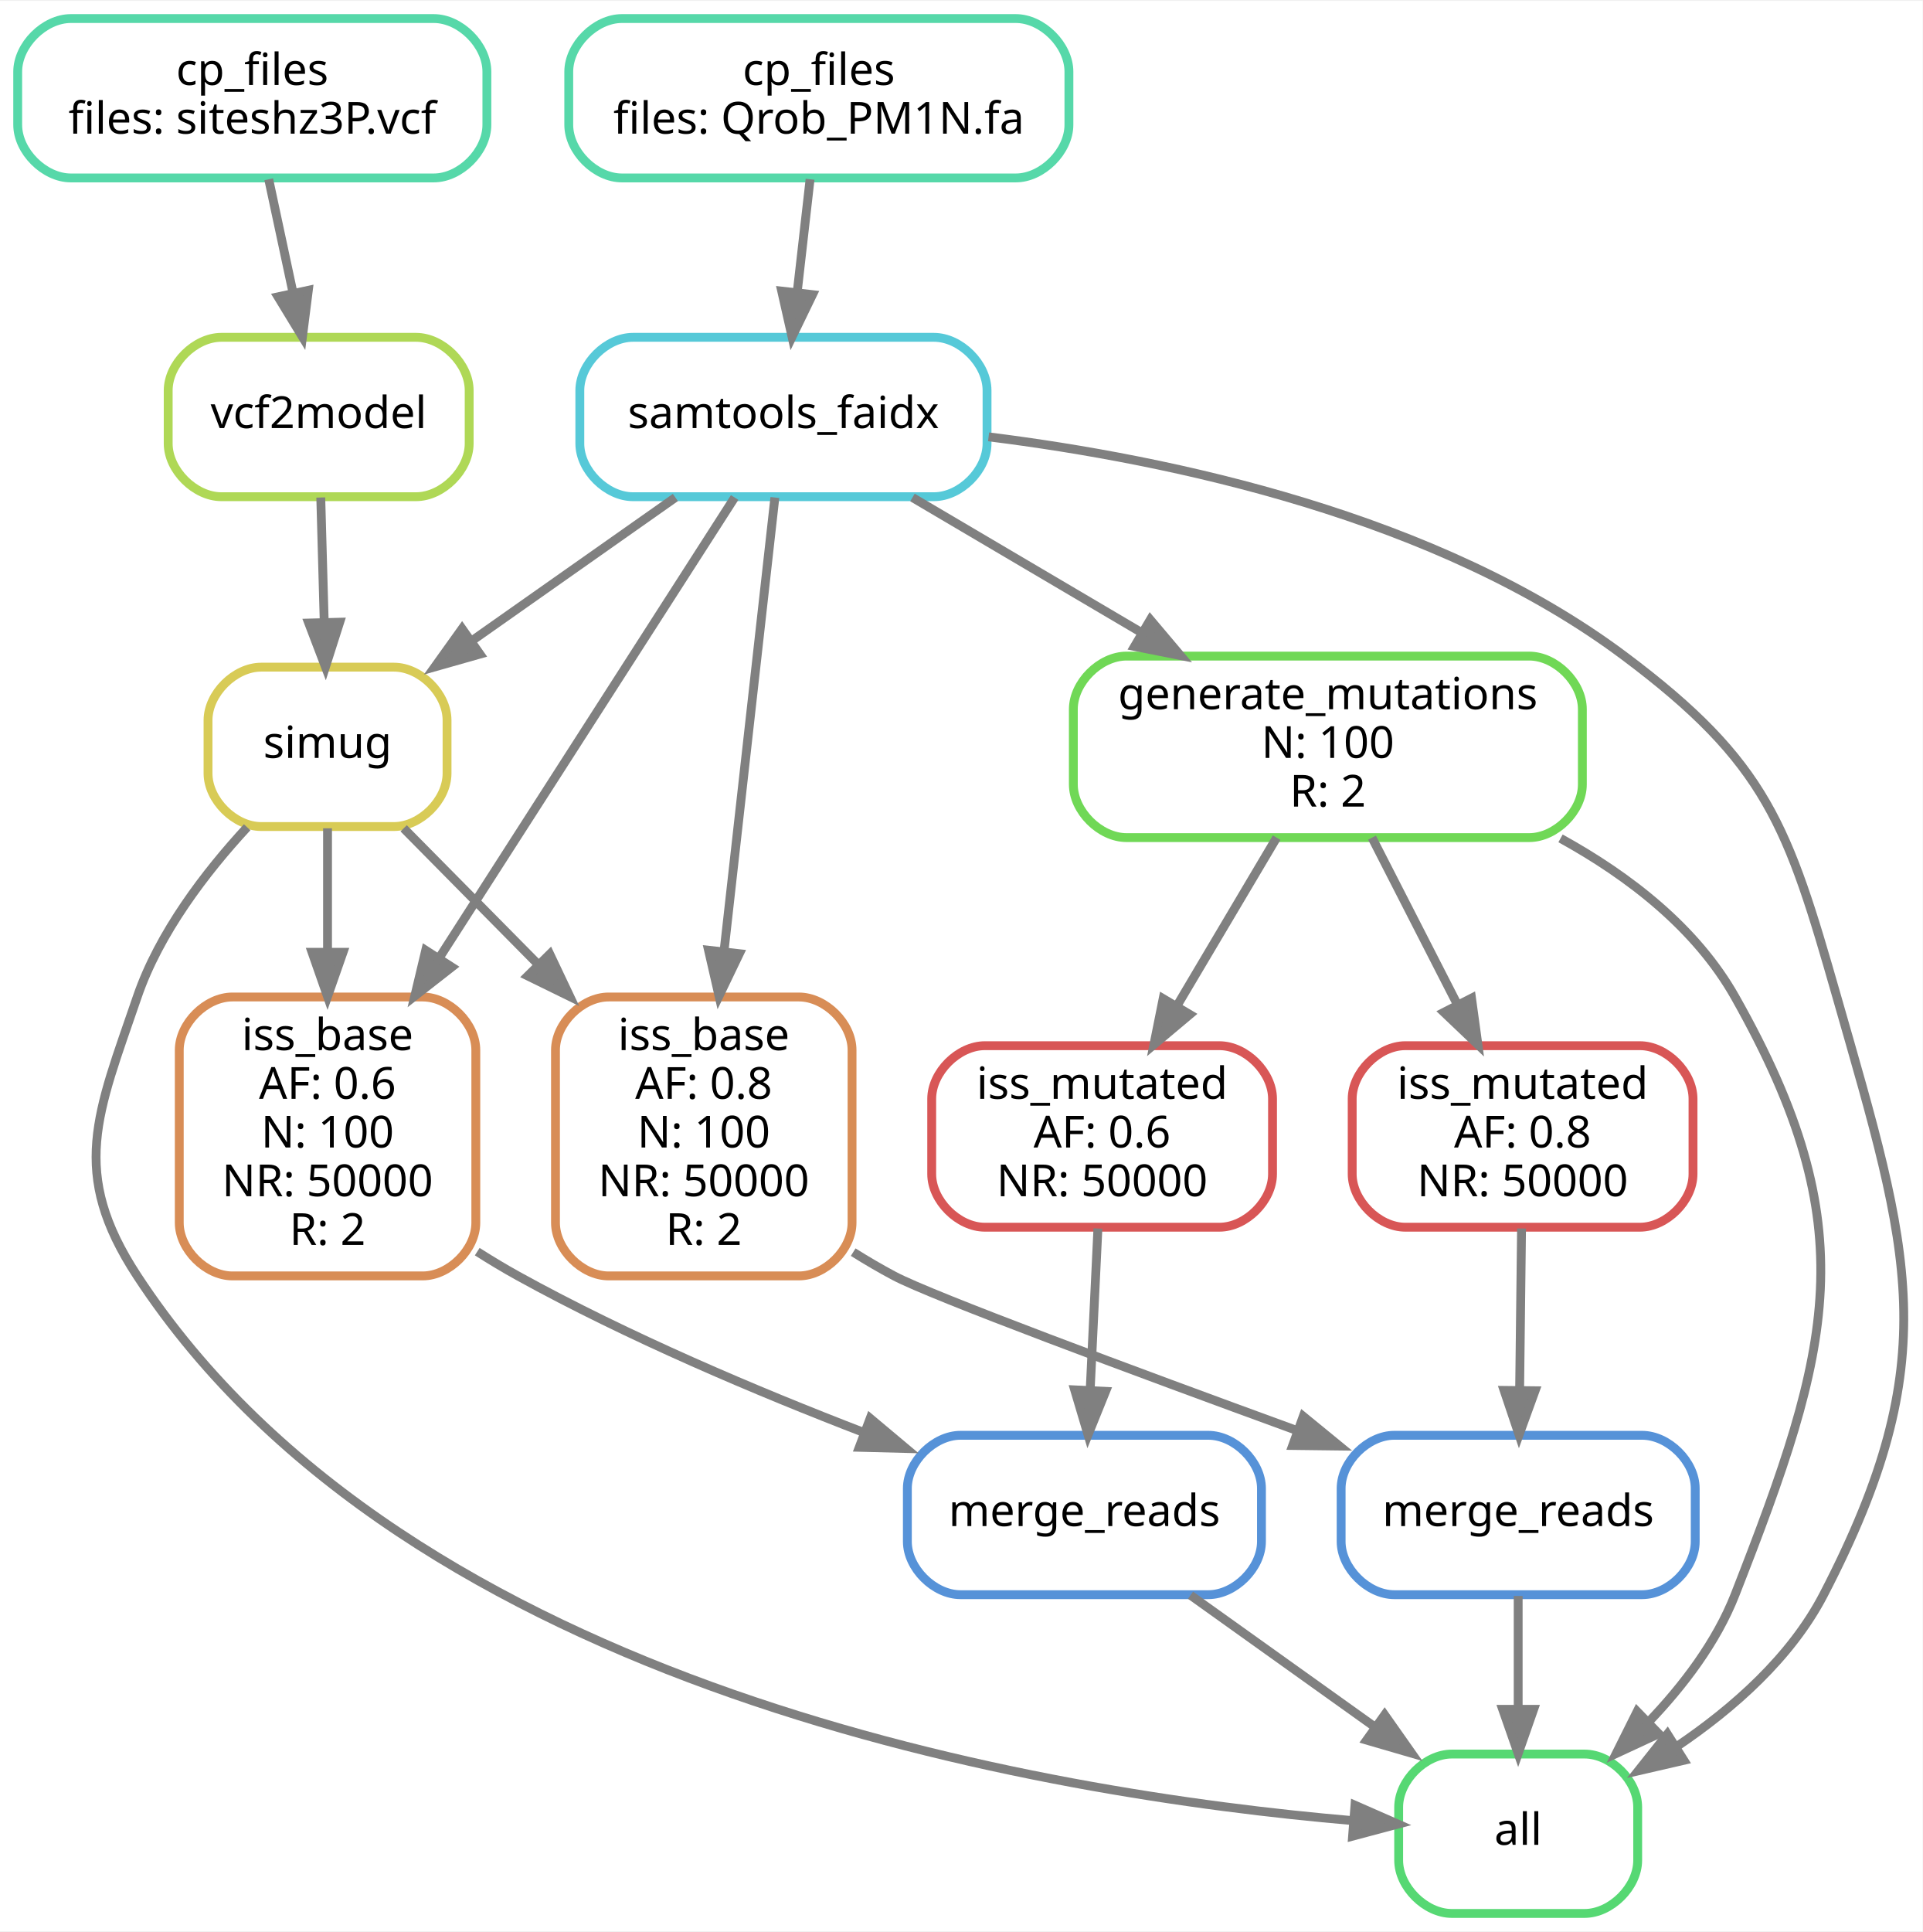
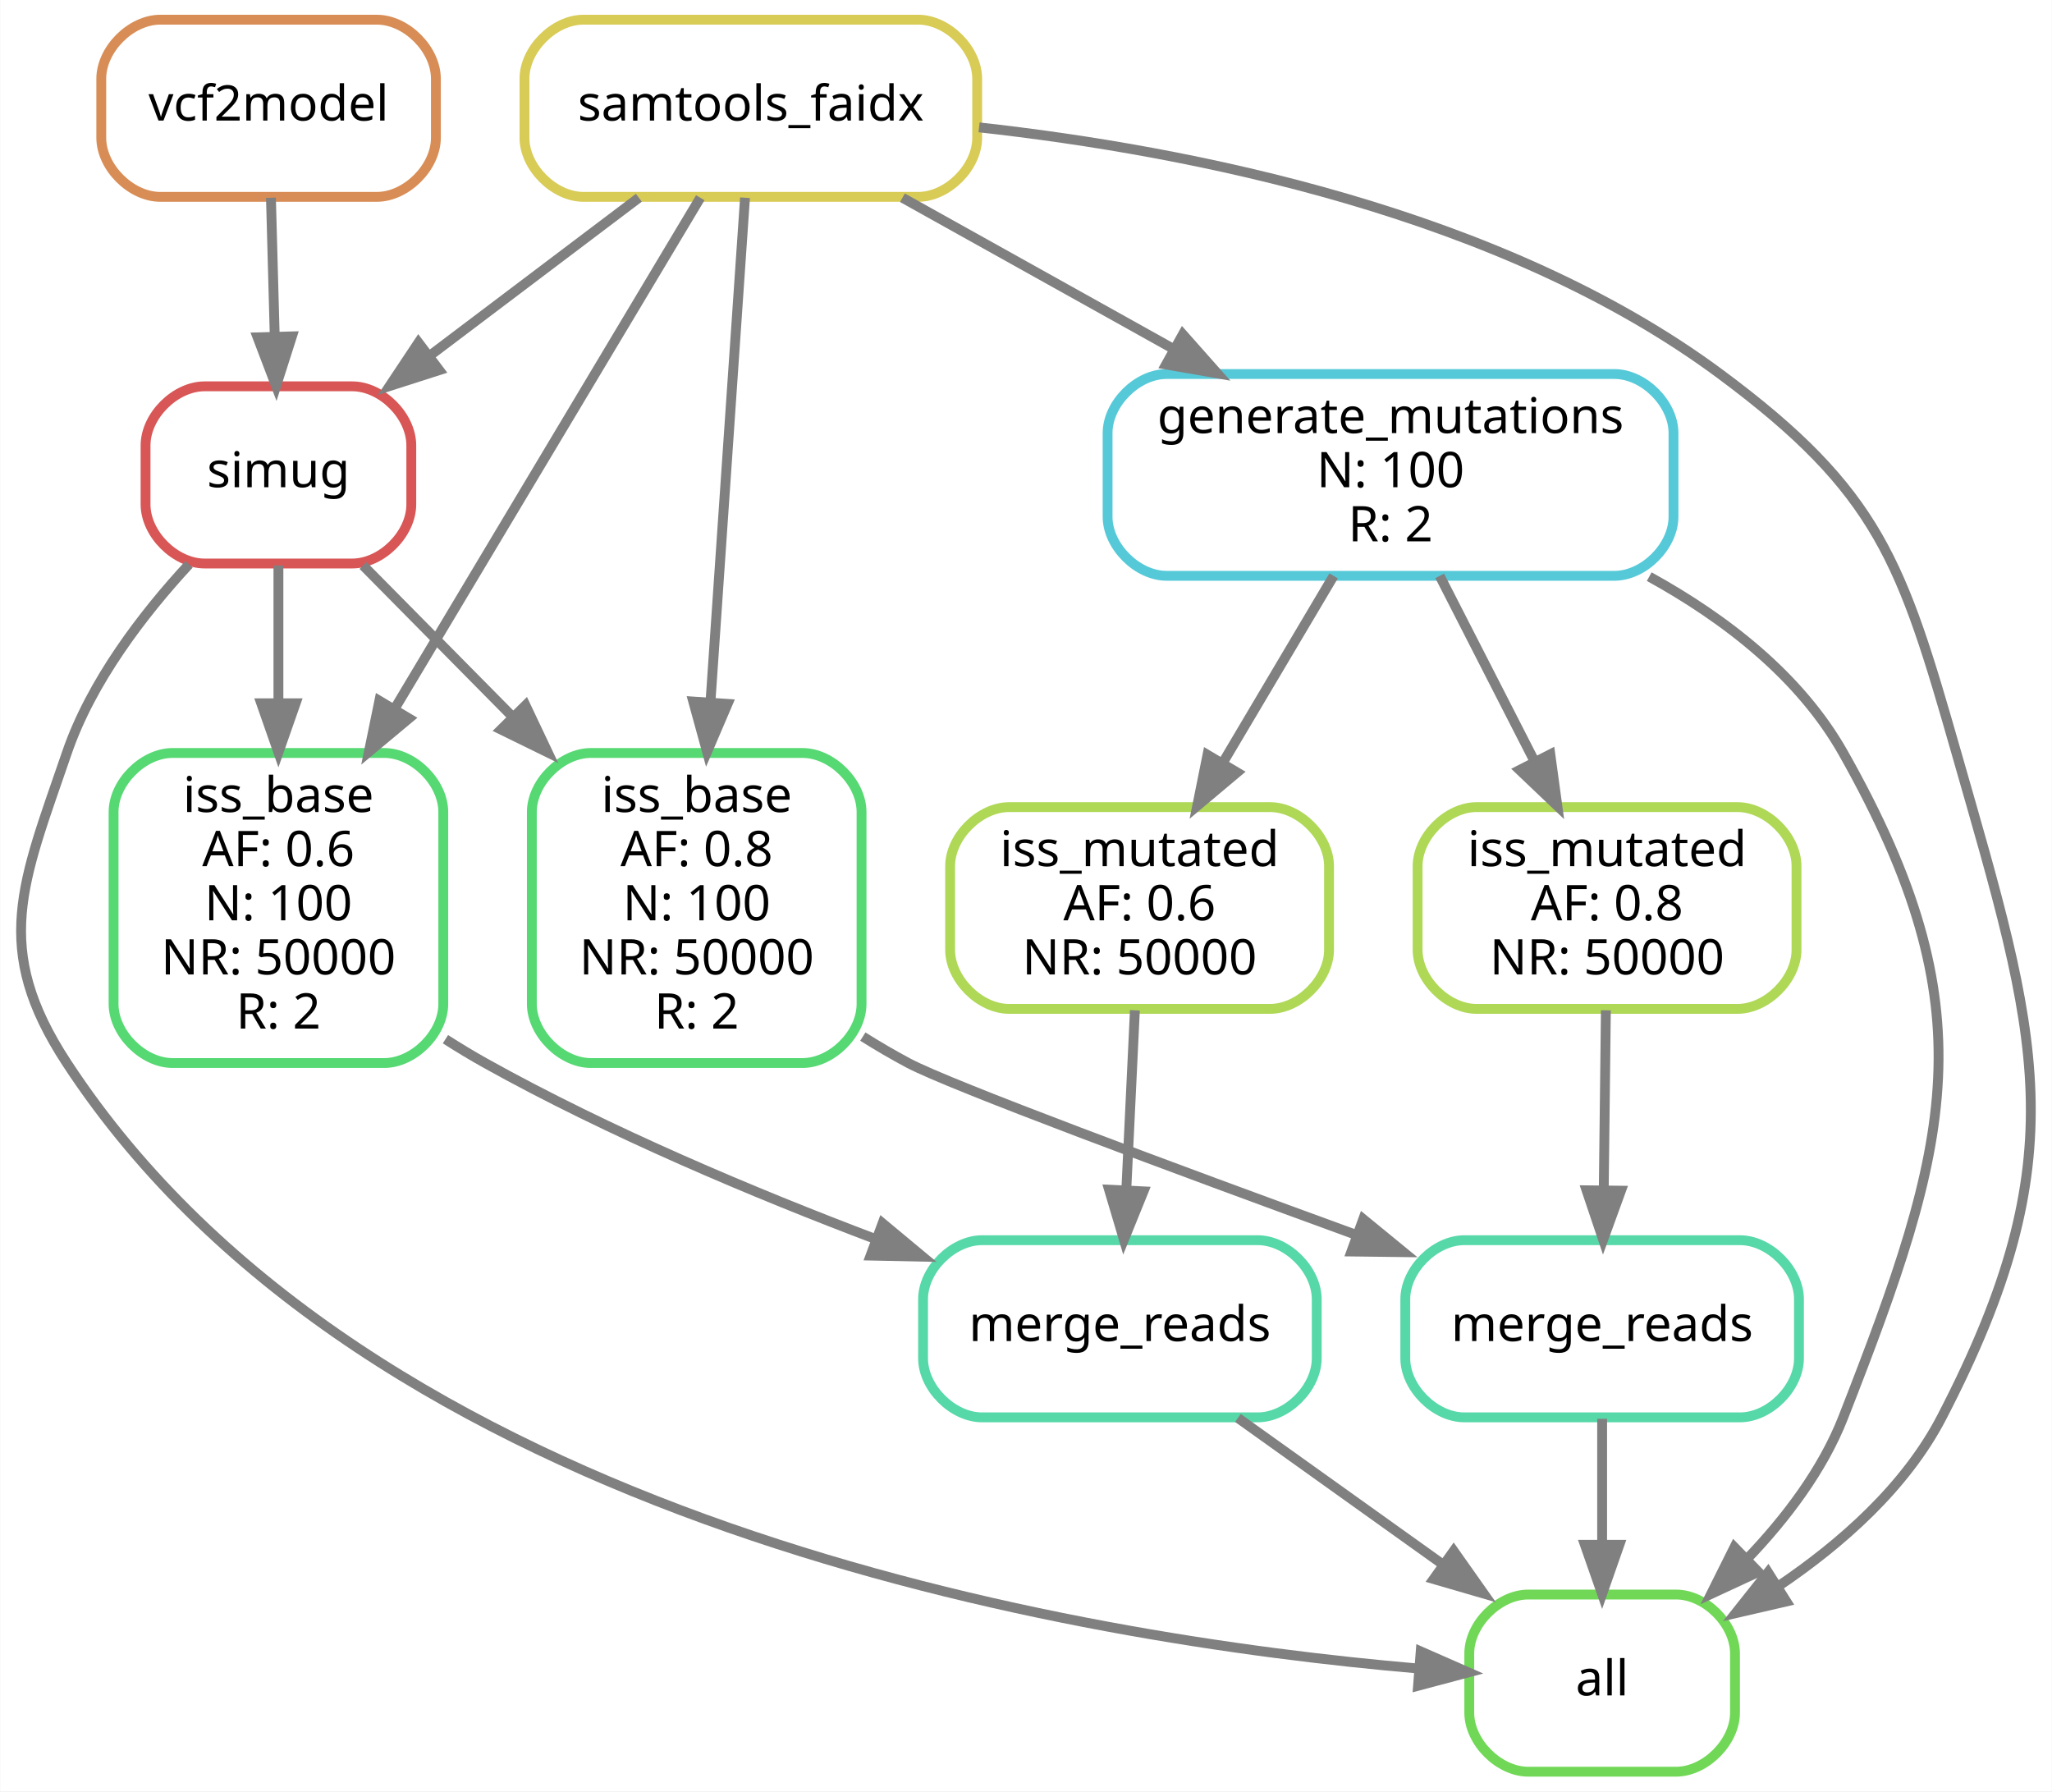
- <svg xmlns="http://www.w3.org/2000/svg" width="434pt" height="436pt" viewBox="0.00 0.00 434.38 436.00">
-   <g id="graph0" class="graph" transform="scale(1 1) rotate(0) translate(4 432)">
-     <polygon fill="white" stroke="transparent" points="-4,4 -4,-432 430.38,-432 430.38,4 -4,4" />
+ <svg xmlns="http://www.w3.org/2000/svg" width="417pt" height="364pt" viewBox="0.00 0.00 416.92 364.00">
+   <g id="graph0" class="graph" transform="scale(1 1) rotate(0) translate(4 360)">
+     <polygon fill="white" stroke="transparent" points="-4,4 -4,-360 412.92,-360 412.92,4 -4,4" />
    <g id="node1" class="node">
-       <path fill="none" stroke="#56d873" stroke-width="2" d="M354,-36C354,-36 324,-36 324,-36 318,-36 312,-30 312,-24 312,-24 312,-12 312,-12 312,-6 318,0 324,0 324,0 354,0 354,0 360,0 366,-6 366,-12 366,-12 366,-24 366,-24 366,-30 360,-36 354,-36" />
-       <text text-anchor="middle" x="339" y="-15.5" font-family="sans" font-size="10.00">all</text>
+       <path fill="none" stroke="#70d856" stroke-width="2" d="M336.54,-36C336.54,-36 306.54,-36 306.54,-36 300.54,-36 294.54,-30 294.54,-24 294.54,-24 294.54,-12 294.54,-12 294.54,-6 300.54,0 306.54,0 306.54,0 336.54,0 336.54,0 342.54,0 348.54,-6 348.54,-12 348.54,-12 348.54,-24 348.54,-24 348.54,-30 342.54,-36 336.54,-36" />
+       <text text-anchor="middle" x="321.54" y="-15.5" font-family="sans" font-size="10.00">all</text>
    </g>
    <g id="node2" class="node">
-       <path fill="none" stroke="#56c9d8" stroke-width="2" d="M207,-356C207,-356 139,-356 139,-356 133,-356 127,-350 127,-344 127,-344 127,-332 127,-332 127,-326 133,-320 139,-320 139,-320 207,-320 207,-320 213,-320 219,-326 219,-332 219,-332 219,-344 219,-344 219,-350 213,-356 207,-356" />
-       <text text-anchor="middle" x="173" y="-335.5" font-family="sans" font-size="10.00">samtools_faidx</text>
+       <path fill="none" stroke="#d8cb56" stroke-width="2" d="M182.54,-356C182.54,-356 114.54,-356 114.54,-356 108.54,-356 102.54,-350 102.54,-344 102.54,-344 102.54,-332 102.54,-332 102.54,-326 108.54,-320 114.54,-320 114.54,-320 182.54,-320 182.54,-320 188.54,-320 194.54,-326 194.54,-332 194.54,-332 194.54,-344 194.54,-344 194.54,-350 188.54,-356 182.54,-356" />
+       <text text-anchor="middle" x="148.54" y="-335.5" font-family="sans" font-size="10.00">samtools_faidx</text>
    </g>
    <g id="edge1" class="edge">
-       <path fill="none" stroke="grey" stroke-width="2" d="M219.35,-333.52C260.6,-328.37 320.78,-315.61 363,-284 395.28,-259.83 399.91,-245.77 411,-207 427.51,-149.3 435.65,-125.27 408,-72 400.65,-57.84 387.62,-46.34 374.85,-37.72" />
-       <polygon fill="grey" stroke="grey" stroke-width="2" points="376.44,-34.59 366.12,-32.21 372.71,-40.51 376.44,-34.59" />
+       <path fill="none" stroke="grey" stroke-width="2" d="M194.92,-334.12C237.72,-329.39 301.16,-316.91 345.54,-284 377.93,-259.98 382.45,-245.77 393.54,-207 410.05,-149.3 418.19,-125.27 390.54,-72 383.19,-57.84 370.16,-46.34 357.39,-37.72" />
+       <polygon fill="grey" stroke="grey" stroke-width="2" points="358.98,-34.59 348.66,-32.21 355.25,-40.51 358.98,-34.59" />
    </g>
    <g id="node3" class="node">
-       <path fill="none" stroke="#d8cb56" stroke-width="2" d="M85,-281.5C85,-281.5 55,-281.5 55,-281.5 49,-281.5 43,-275.5 43,-269.5 43,-269.5 43,-257.5 43,-257.5 43,-251.5 49,-245.5 55,-245.5 55,-245.5 85,-245.5 85,-245.5 91,-245.5 97,-251.5 97,-257.5 97,-257.5 97,-269.5 97,-269.5 97,-275.5 91,-281.5 85,-281.5" />
-       <text text-anchor="middle" x="70" y="-261" font-family="sans" font-size="10.00">simug</text>
+       <path fill="none" stroke="#d85656" stroke-width="2" d="M67.54,-281.5C67.54,-281.5 37.54,-281.5 37.54,-281.5 31.54,-281.5 25.54,-275.5 25.54,-269.5 25.54,-269.5 25.54,-257.5 25.54,-257.5 25.54,-251.5 31.54,-245.5 37.54,-245.5 37.54,-245.5 67.54,-245.5 67.54,-245.5 73.54,-245.5 79.54,-251.5 79.54,-257.5 79.54,-257.5 79.54,-269.5 79.54,-269.5 79.54,-275.5 73.54,-281.5 67.54,-281.5" />
+       <text text-anchor="middle" x="52.54" y="-261" font-family="sans" font-size="10.00">simug</text>
+     </g>
+     <g id="edge6" class="edge">
+       <path fill="none" stroke="grey" stroke-width="2" d="M125.79,-319.82C113.12,-310.25 97.16,-298.2 83.38,-287.79" />
+       <polygon fill="grey" stroke="grey" stroke-width="2" points="85.22,-284.79 75.13,-281.56 81,-290.38 85.22,-284.79" />
+     </g>
+     <g id="node4" class="node">
+       <path fill="none" stroke="#56c9d8" stroke-width="2" d="M324.04,-284C324.04,-284 233.04,-284 233.04,-284 227.04,-284 221.04,-278 221.04,-272 221.04,-272 221.04,-255 221.04,-255 221.04,-249 227.04,-243 233.04,-243 233.04,-243 324.04,-243 324.04,-243 330.04,-243 336.04,-249 336.04,-255 336.04,-255 336.04,-272 336.04,-272 336.04,-278 330.04,-284 324.04,-284" />
+       <text text-anchor="middle" x="278.54" y="-272" font-family="sans" font-size="10.00">generate_mutations</text>
+       <text text-anchor="middle" x="278.54" y="-261" font-family="sans" font-size="10.00">N: 100</text>
+       <text text-anchor="middle" x="278.54" y="-250" font-family="sans" font-size="10.00">R: 2</text>
+     </g>
+     <g id="edge8" class="edge">
+       <path fill="none" stroke="grey" stroke-width="2" d="M179.35,-319.82C195.72,-310.69 216.13,-299.31 234.18,-289.24" />
+       <polygon fill="grey" stroke="grey" stroke-width="2" points="236.33,-292.05 243.36,-284.12 232.92,-285.93 236.33,-292.05" />
+     </g>
+     <g id="node8" class="node">
+       <path fill="none" stroke="#56d873" stroke-width="2" d="M74.04,-207C74.04,-207 31.04,-207 31.04,-207 25.04,-207 19.04,-201 19.04,-195 19.04,-195 19.04,-156 19.04,-156 19.04,-150 25.04,-144 31.04,-144 31.04,-144 74.04,-144 74.04,-144 80.04,-144 86.04,-150 86.04,-156 86.04,-156 86.04,-195 86.04,-195 86.04,-201 80.04,-207 74.04,-207" />
+       <text text-anchor="middle" x="52.54" y="-195" font-family="sans" font-size="10.00">iss_base</text>
+       <text text-anchor="middle" x="52.54" y="-184" font-family="sans" font-size="10.00">AF: 0.6</text>
+       <text text-anchor="middle" x="52.54" y="-173" font-family="sans" font-size="10.00">N: 100</text>
+       <text text-anchor="middle" x="52.54" y="-162" font-family="sans" font-size="10.00">NR: 50000</text>
+       <text text-anchor="middle" x="52.54" y="-151" font-family="sans" font-size="10.00">R: 2</text>
+     </g>
+     <g id="edge13" class="edge">
+       <path fill="none" stroke="grey" stroke-width="2" d="M138.27,-319.82C123.53,-295.18 95.96,-249.09 76.06,-215.82" />
+       <polygon fill="grey" stroke="grey" stroke-width="2" points="79.06,-214.02 70.92,-207.23 73.05,-217.61 79.06,-214.02" />
+     </g>
+     <g id="node10" class="node">
+       <path fill="none" stroke="#56d873" stroke-width="2" d="M159.04,-207C159.04,-207 116.04,-207 116.04,-207 110.04,-207 104.04,-201 104.04,-195 104.04,-195 104.04,-156 104.04,-156 104.04,-150 110.04,-144 116.04,-144 116.04,-144 159.04,-144 159.04,-144 165.04,-144 171.04,-150 171.04,-156 171.04,-156 171.04,-195 171.04,-195 171.04,-201 165.04,-207 159.04,-207" />
+       <text text-anchor="middle" x="137.54" y="-195" font-family="sans" font-size="10.00">iss_base</text>
+       <text text-anchor="middle" x="137.54" y="-184" font-family="sans" font-size="10.00">AF: 0.8</text>
+       <text text-anchor="middle" x="137.54" y="-173" font-family="sans" font-size="10.00">N: 100</text>
+       <text text-anchor="middle" x="137.54" y="-162" font-family="sans" font-size="10.00">NR: 50000</text>
+       <text text-anchor="middle" x="137.54" y="-151" font-family="sans" font-size="10.00">R: 2</text>
+     </g>
+     <g id="edge16" class="edge">
+       <path fill="none" stroke="grey" stroke-width="2" d="M147.36,-319.82C145.7,-295.6 142.62,-250.65 140.35,-217.53" />
+       <polygon fill="grey" stroke="grey" stroke-width="2" points="143.82,-216.97 139.65,-207.23 136.84,-217.45 143.82,-216.97" />
+     </g>
+     <g id="edge2" class="edge">
+       <path fill="none" stroke="grey" stroke-width="2" d="M34.38,-245.34C25.01,-235.2 14.51,-221.53 9.54,-207 0.48,-180.51 -5.8,-167.43 9.54,-144 70.83,-50.39 215.34,-26.88 284.02,-20.98" />
+       <polygon fill="grey" stroke="grey" stroke-width="2" points="284.67,-24.44 294.37,-20.18 284.13,-17.46 284.67,-24.44" />
+     </g>
+     <g id="edge14" class="edge">
+       <path fill="none" stroke="grey" stroke-width="2" d="M52.54,-245.1C52.54,-237.01 52.54,-227.02 52.54,-217.2" />
+       <polygon fill="grey" stroke="grey" stroke-width="2" points="56.04,-217.1 52.54,-207.1 49.04,-217.1 56.04,-217.1" />
+     </g>
+     <g id="edge17" class="edge">
+       <path fill="none" stroke="grey" stroke-width="2" d="M69.74,-245.1C78.49,-236.24 89.49,-225.11 100.07,-214.41" />
+       <polygon fill="grey" stroke="grey" stroke-width="2" points="102.75,-216.68 107.29,-207.1 97.77,-211.76 102.75,-216.68" />
+     </g>
+     <g id="edge3" class="edge">
+       <path fill="none" stroke="grey" stroke-width="2" d="M331.11,-242.83C346.6,-234.3 361.74,-222.59 370.54,-207 400.04,-154.75 392.41,-127.87 370.54,-72 366.35,-61.28 358.85,-51.43 350.96,-43.2" />
+       <polygon fill="grey" stroke="grey" stroke-width="2" points="353.3,-40.59 343.69,-36.13 348.42,-45.61 353.3,-40.59" />
+     </g>
+     <g id="node9" class="node">
+       <path fill="none" stroke="#afd856" stroke-width="2" d="M254.04,-196C254.04,-196 201.04,-196 201.04,-196 195.04,-196 189.04,-190 189.04,-184 189.04,-184 189.04,-167 189.04,-167 189.04,-161 195.04,-155 201.04,-155 201.04,-155 254.04,-155 254.04,-155 260.04,-155 266.04,-161 266.04,-167 266.04,-167 266.04,-184 266.04,-184 266.04,-190 260.04,-196 254.04,-196" />
+       <text text-anchor="middle" x="227.54" y="-184" font-family="sans" font-size="10.00">iss_mutated</text>
+       <text text-anchor="middle" x="227.54" y="-173" font-family="sans" font-size="10.00">AF: 0.6</text>
+       <text text-anchor="middle" x="227.54" y="-162" font-family="sans" font-size="10.00">NR: 50000</text>
+     </g>
+     <g id="edge15" class="edge">
+       <path fill="none" stroke="grey" stroke-width="2" d="M266.97,-242.99C260.3,-231.74 251.8,-217.4 244.4,-204.92" />
+       <polygon fill="grey" stroke="grey" stroke-width="2" points="247.36,-203.05 239.25,-196.24 241.34,-206.62 247.36,-203.05" />
+     </g>
+     <g id="node11" class="node">
+       <path fill="none" stroke="#afd856" stroke-width="2" d="M349.04,-196C349.04,-196 296.04,-196 296.04,-196 290.04,-196 284.04,-190 284.04,-184 284.04,-184 284.04,-167 284.04,-167 284.04,-161 290.04,-155 296.04,-155 296.04,-155 349.04,-155 349.04,-155 355.04,-155 361.04,-161 361.04,-167 361.04,-167 361.04,-184 361.04,-184 361.04,-190 355.04,-196 349.04,-196" />
+       <text text-anchor="middle" x="322.54" y="-184" font-family="sans" font-size="10.00">iss_mutated</text>
+       <text text-anchor="middle" x="322.54" y="-173" font-family="sans" font-size="10.00">AF: 0.8</text>
+       <text text-anchor="middle" x="322.54" y="-162" font-family="sans" font-size="10.00">NR: 50000</text>
+     </g>
+     <g id="edge18" class="edge">
+       <path fill="none" stroke="grey" stroke-width="2" d="M288.53,-242.99C294.22,-231.85 301.47,-217.68 307.81,-205.29" />
+       <polygon fill="grey" stroke="grey" stroke-width="2" points="311.01,-206.73 312.44,-196.24 304.77,-203.54 311.01,-206.73" />
+     </g>
+     <g id="node5" class="node">
+       <path fill="none" stroke="#56d8a9" stroke-width="2" d="M251.54,-108C251.54,-108 195.54,-108 195.54,-108 189.54,-108 183.54,-102 183.54,-96 183.54,-96 183.54,-84 183.54,-84 183.54,-78 189.54,-72 195.54,-72 195.54,-72 251.54,-72 251.54,-72 257.54,-72 263.54,-78 263.54,-84 263.54,-84 263.54,-96 263.54,-96 263.54,-102 257.54,-108 251.54,-108" />
+       <text text-anchor="middle" x="223.54" y="-87.5" font-family="sans" font-size="10.00">merge_reads</text>
+     </g>
+     <g id="edge4" class="edge">
+       <path fill="none" stroke="grey" stroke-width="2" d="M247.52,-71.88C260.09,-62.89 275.67,-51.76 289.29,-42.03" />
+       <polygon fill="grey" stroke="grey" stroke-width="2" points="291.37,-44.85 297.48,-36.19 287.3,-39.15 291.37,-44.85" />
+     </g>
+     <g id="node6" class="node">
+       <path fill="none" stroke="#56d8a9" stroke-width="2" d="M349.54,-108C349.54,-108 293.54,-108 293.54,-108 287.54,-108 281.54,-102 281.54,-96 281.54,-96 281.54,-84 281.54,-84 281.54,-78 287.54,-72 293.54,-72 293.54,-72 349.54,-72 349.54,-72 355.54,-72 361.54,-78 361.54,-84 361.54,-84 361.54,-96 361.54,-96 361.54,-102 355.54,-108 349.54,-108" />
+       <text text-anchor="middle" x="321.54" y="-87.5" font-family="sans" font-size="10.00">merge_reads</text>
+     </g>
+     <g id="edge5" class="edge">
+       <path fill="none" stroke="grey" stroke-width="2" d="M321.54,-71.7C321.54,-63.98 321.54,-54.71 321.54,-46.11" />
+       <polygon fill="grey" stroke="grey" stroke-width="2" points="325.04,-46.1 321.54,-36.1 318.04,-46.1 325.04,-46.1" />
+     </g>
+     <g id="node7" class="node">
+       <path fill="none" stroke="#d88d56" stroke-width="2" d="M72.54,-356C72.54,-356 28.54,-356 28.54,-356 22.54,-356 16.54,-350 16.54,-344 16.54,-344 16.54,-332 16.54,-332 16.54,-326 22.54,-320 28.54,-320 28.54,-320 72.54,-320 72.54,-320 78.54,-320 84.54,-326 84.54,-332 84.54,-332 84.54,-344 84.54,-344 84.54,-350 78.54,-356 72.54,-356" />
+       <text text-anchor="middle" x="50.54" y="-335.5" font-family="sans" font-size="10.00">vcf2model</text>
    </g>
    <g id="edge7" class="edge">
-       <path fill="none" stroke="grey" stroke-width="2" d="M148.59,-319.82C134.87,-310.16 117.55,-297.97 102.67,-287.5" />
-       <polygon fill="grey" stroke="grey" stroke-width="2" points="104.43,-284.45 94.23,-281.56 100.4,-290.18 104.43,-284.45" />
-     </g>
-     <g id="node4" class="node">
-       <path fill="none" stroke="#70d856" stroke-width="2" d="M341.5,-284C341.5,-284 250.5,-284 250.5,-284 244.5,-284 238.5,-278 238.5,-272 238.5,-272 238.5,-255 238.5,-255 238.5,-249 244.5,-243 250.5,-243 250.5,-243 341.5,-243 341.5,-243 347.5,-243 353.5,-249 353.5,-255 353.5,-255 353.5,-272 353.5,-272 353.5,-278 347.5,-284 341.5,-284" />
-       <text text-anchor="middle" x="296" y="-272" font-family="sans" font-size="10.00">generate_mutations</text>
-       <text text-anchor="middle" x="296" y="-261" font-family="sans" font-size="10.00">N: 100</text>
-       <text text-anchor="middle" x="296" y="-250" font-family="sans" font-size="10.00">R: 2</text>
+       <path fill="none" stroke="grey" stroke-width="2" d="M51.02,-319.82C51.25,-311.42 51.53,-301.12 51.79,-291.69" />
+       <polygon fill="grey" stroke="grey" stroke-width="2" points="55.29,-291.65 52.07,-281.56 48.3,-291.46 55.29,-291.65" />
    </g>
    <g id="edge9" class="edge">
-       <path fill="none" stroke="grey" stroke-width="2" d="M202.15,-319.82C217.64,-310.69 236.95,-299.31 254.02,-289.24" />
-       <polygon fill="grey" stroke="grey" stroke-width="2" points="255.88,-292.21 262.71,-284.12 252.32,-286.18 255.88,-292.21" />
-     </g>
-     <g id="node9" class="node">
-       <path fill="none" stroke="#d88d56" stroke-width="2" d="M91.5,-207C91.5,-207 48.5,-207 48.5,-207 42.5,-207 36.5,-201 36.5,-195 36.5,-195 36.5,-156 36.5,-156 36.5,-150 42.5,-144 48.5,-144 48.5,-144 91.5,-144 91.5,-144 97.5,-144 103.5,-150 103.5,-156 103.5,-156 103.5,-195 103.5,-195 103.5,-201 97.5,-207 91.5,-207" />
-       <text text-anchor="middle" x="70" y="-195" font-family="sans" font-size="10.00">iss_base</text>
-       <text text-anchor="middle" x="70" y="-184" font-family="sans" font-size="10.00">AF: 0.6</text>
-       <text text-anchor="middle" x="70" y="-173" font-family="sans" font-size="10.00">N: 100</text>
-       <text text-anchor="middle" x="70" y="-162" font-family="sans" font-size="10.00">NR: 50000</text>
-       <text text-anchor="middle" x="70" y="-151" font-family="sans" font-size="10.00">R: 2</text>
-     </g>
-     <g id="edge15" class="edge">
-       <path fill="none" stroke="grey" stroke-width="2" d="M161.98,-319.82C146.16,-295.18 116.58,-249.09 95.23,-215.82" />
-       <polygon fill="grey" stroke="grey" stroke-width="2" points="98.07,-213.76 89.72,-207.23 92.18,-217.54 98.07,-213.76" />
-     </g>
-     <g id="node11" class="node">
-       <path fill="none" stroke="#d88d56" stroke-width="2" d="M176.5,-207C176.5,-207 133.5,-207 133.5,-207 127.5,-207 121.5,-201 121.5,-195 121.5,-195 121.5,-156 121.5,-156 121.5,-150 127.5,-144 133.5,-144 133.5,-144 176.5,-144 176.5,-144 182.5,-144 188.5,-150 188.5,-156 188.5,-156 188.5,-195 188.5,-195 188.5,-201 182.5,-207 176.5,-207" />
-       <text text-anchor="middle" x="155" y="-195" font-family="sans" font-size="10.00">iss_base</text>
-       <text text-anchor="middle" x="155" y="-184" font-family="sans" font-size="10.00">AF: 0.8</text>
-       <text text-anchor="middle" x="155" y="-173" font-family="sans" font-size="10.00">N: 100</text>
-       <text text-anchor="middle" x="155" y="-162" font-family="sans" font-size="10.00">NR: 50000</text>
-       <text text-anchor="middle" x="155" y="-151" font-family="sans" font-size="10.00">R: 2</text>
-     </g>
-     <g id="edge18" class="edge">
-       <path fill="none" stroke="grey" stroke-width="2" d="M171.07,-319.82C168.36,-295.6 163.32,-250.65 159.6,-217.53" />
-       <polygon fill="grey" stroke="grey" stroke-width="2" points="163.04,-216.78 158.45,-207.23 156.08,-217.56 163.04,-216.78" />
-     </g>
-     <g id="edge2" class="edge">
-       <path fill="none" stroke="grey" stroke-width="2" d="M51.84,-245.34C42.47,-235.2 31.97,-221.53 27,-207 17.94,-180.51 11.66,-167.43 27,-144 88.29,-50.39 232.8,-26.88 301.48,-20.98" />
-       <polygon fill="grey" stroke="grey" stroke-width="2" points="302.13,-24.44 311.83,-20.18 301.59,-17.46 302.13,-24.44" />
-     </g>
-     <g id="edge16" class="edge">
-       <path fill="none" stroke="grey" stroke-width="2" d="M70,-245.1C70,-237.01 70,-227.02 70,-217.2" />
-       <polygon fill="grey" stroke="grey" stroke-width="2" points="73.5,-217.1 70,-207.1 66.5,-217.1 73.5,-217.1" />
-     </g>
-     <g id="edge19" class="edge">
-       <path fill="none" stroke="grey" stroke-width="2" d="M87.2,-245.1C95.95,-236.24 106.95,-225.11 117.53,-214.41" />
-       <polygon fill="grey" stroke="grey" stroke-width="2" points="120.21,-216.68 124.75,-207.1 115.23,-211.76 120.21,-216.68" />
-     </g>
-     <g id="edge3" class="edge">
-       <path fill="none" stroke="grey" stroke-width="2" d="M348.57,-242.83C364.06,-234.3 379.2,-222.59 388,-207 417.5,-154.75 409.87,-127.87 388,-72 383.8,-61.28 376.31,-51.43 368.42,-43.2" />
-       <polygon fill="grey" stroke="grey" stroke-width="2" points="370.76,-40.59 361.15,-36.13 365.88,-45.61 370.76,-40.59" />
-     </g>
-     <g id="node10" class="node">
-       <path fill="none" stroke="#d85656" stroke-width="2" d="M271.5,-196C271.5,-196 218.5,-196 218.5,-196 212.5,-196 206.5,-190 206.5,-184 206.5,-184 206.5,-167 206.5,-167 206.5,-161 212.5,-155 218.5,-155 218.5,-155 271.5,-155 271.5,-155 277.5,-155 283.5,-161 283.5,-167 283.5,-167 283.5,-184 283.5,-184 283.5,-190 277.5,-196 271.5,-196" />
-       <text text-anchor="middle" x="245" y="-184" font-family="sans" font-size="10.00">iss_mutated</text>
-       <text text-anchor="middle" x="245" y="-173" font-family="sans" font-size="10.00">AF: 0.6</text>
-       <text text-anchor="middle" x="245" y="-162" font-family="sans" font-size="10.00">NR: 50000</text>
-     </g>
-     <g id="edge17" class="edge">
-       <path fill="none" stroke="grey" stroke-width="2" d="M284.43,-242.99C277.76,-231.74 269.26,-217.4 261.86,-204.92" />
-       <polygon fill="grey" stroke="grey" stroke-width="2" points="264.81,-203.05 256.7,-196.24 258.79,-206.62 264.81,-203.05" />
-     </g>
-     <g id="node12" class="node">
-       <path fill="none" stroke="#d85656" stroke-width="2" d="M366.5,-196C366.5,-196 313.5,-196 313.5,-196 307.5,-196 301.5,-190 301.5,-184 301.5,-184 301.5,-167 301.5,-167 301.5,-161 307.5,-155 313.5,-155 313.5,-155 366.5,-155 366.5,-155 372.5,-155 378.5,-161 378.5,-167 378.5,-167 378.5,-184 378.5,-184 378.5,-190 372.5,-196 366.5,-196" />
-       <text text-anchor="middle" x="340" y="-184" font-family="sans" font-size="10.00">iss_mutated</text>
-       <text text-anchor="middle" x="340" y="-173" font-family="sans" font-size="10.00">AF: 0.8</text>
-       <text text-anchor="middle" x="340" y="-162" font-family="sans" font-size="10.00">NR: 50000</text>
-     </g>
-     <g id="edge20" class="edge">
-       <path fill="none" stroke="grey" stroke-width="2" d="M305.98,-242.99C311.68,-231.85 318.93,-217.68 325.27,-205.29" />
-       <polygon fill="grey" stroke="grey" stroke-width="2" points="328.46,-206.73 329.9,-196.24 322.23,-203.54 328.46,-206.73" />
-     </g>
-     <g id="node5" class="node">
-       <path fill="none" stroke="#5692d8" stroke-width="2" d="M269,-108C269,-108 213,-108 213,-108 207,-108 201,-102 201,-96 201,-96 201,-84 201,-84 201,-78 207,-72 213,-72 213,-72 269,-72 269,-72 275,-72 281,-78 281,-84 281,-84 281,-96 281,-96 281,-102 275,-108 269,-108" />
-       <text text-anchor="middle" x="241" y="-87.5" font-family="sans" font-size="10.00">merge_reads</text>
-     </g>
-     <g id="edge4" class="edge">
-       <path fill="none" stroke="grey" stroke-width="2" d="M264.97,-71.88C277.55,-62.89 293.13,-51.76 306.75,-42.03" />
-       <polygon fill="grey" stroke="grey" stroke-width="2" points="308.83,-44.85 314.93,-36.19 304.76,-39.15 308.83,-44.85" />
-     </g>
-     <g id="node6" class="node">
-       <path fill="none" stroke="#5692d8" stroke-width="2" d="M367,-108C367,-108 311,-108 311,-108 305,-108 299,-102 299,-96 299,-96 299,-84 299,-84 299,-78 305,-72 311,-72 311,-72 367,-72 367,-72 373,-72 379,-78 379,-84 379,-84 379,-96 379,-96 379,-102 373,-108 367,-108" />
-       <text text-anchor="middle" x="339" y="-87.5" font-family="sans" font-size="10.00">merge_reads</text>
-     </g>
-     <g id="edge5" class="edge">
-       <path fill="none" stroke="grey" stroke-width="2" d="M339,-71.7C339,-63.98 339,-54.71 339,-46.11" />
-       <polygon fill="grey" stroke="grey" stroke-width="2" points="342.5,-46.1 339,-36.1 335.5,-46.1 342.5,-46.1" />
-     </g>
-     <g id="node7" class="node">
-       <path fill="none" stroke="#56d8a9" stroke-width="2" d="M225.5,-428C225.5,-428 136.5,-428 136.5,-428 130.5,-428 124.5,-422 124.5,-416 124.5,-416 124.5,-404 124.5,-404 124.5,-398 130.5,-392 136.5,-392 136.5,-392 225.5,-392 225.5,-392 231.5,-392 237.5,-398 237.5,-404 237.5,-404 237.5,-416 237.5,-416 237.5,-422 231.5,-428 225.5,-428" />
-       <text text-anchor="middle" x="181" y="-413" font-family="sans" font-size="10.00">cp_files</text>
-       <text text-anchor="middle" x="181" y="-402" font-family="sans" font-size="10.00">files: Qrob_PM1N.fa</text>
-     </g>
-     <g id="edge6" class="edge">
-       <path fill="none" stroke="grey" stroke-width="2" d="M179.02,-391.7C178.14,-383.98 177.08,-374.71 176.1,-366.11" />
-       <polygon fill="grey" stroke="grey" stroke-width="2" points="179.57,-365.64 174.95,-356.1 172.61,-366.44 179.57,-365.64" />
-     </g>
-     <g id="node8" class="node">
-       <path fill="none" stroke="#afd856" stroke-width="2" d="M90,-356C90,-356 46,-356 46,-356 40,-356 34,-350 34,-344 34,-344 34,-332 34,-332 34,-326 40,-320 46,-320 46,-320 90,-320 90,-320 96,-320 102,-326 102,-332 102,-332 102,-344 102,-344 102,-350 96,-356 90,-356" />
-       <text text-anchor="middle" x="68" y="-335.5" font-family="sans" font-size="10.00">vcf2model</text>
-     </g>
-     <g id="edge8" class="edge">
-       <path fill="none" stroke="grey" stroke-width="2" d="M68.47,-319.82C68.71,-311.42 68.99,-301.12 69.25,-291.69" />
-       <polygon fill="grey" stroke="grey" stroke-width="2" points="72.75,-291.65 69.53,-281.56 65.75,-291.46 72.75,-291.65" />
+       <path fill="none" stroke="grey" stroke-width="2" d="M86.48,-148.84C89.16,-147.13 91.87,-145.49 94.54,-144 119.74,-129.94 149.44,-117.48 173.98,-108.19" />
+       <polygon fill="grey" stroke="grey" stroke-width="2" points="175.31,-111.43 183.46,-104.65 172.87,-104.87 175.31,-111.43" />
    </g>
    <g id="edge10" class="edge">
-       <path fill="none" stroke="grey" stroke-width="2" d="M103.82,-149.48C106.87,-147.54 109.96,-145.68 113,-144 137.9,-130.24 167.12,-117.88 191.35,-108.56" />
-       <polygon fill="grey" stroke="grey" stroke-width="2" points="192.6,-111.83 200.72,-105.02 190.13,-105.29 192.6,-111.83" />
+       <path fill="none" stroke="grey" stroke-width="2" d="M226.59,-154.71C226.07,-143.86 225.42,-130.23 224.85,-118.37" />
+       <polygon fill="grey" stroke="grey" stroke-width="2" points="228.34,-117.92 224.36,-108.1 221.34,-118.26 228.34,-117.92" />
    </g>
    <g id="edge11" class="edge">
-       <path fill="none" stroke="grey" stroke-width="2" d="M244.05,-154.71C243.53,-143.86 242.88,-130.23 242.31,-118.37" />
-       <polygon fill="grey" stroke="grey" stroke-width="2" points="245.79,-117.92 241.82,-108.1 238.8,-118.26 245.79,-117.92" />
+       <path fill="none" stroke="grey" stroke-width="2" d="M171.3,-149.37C174.36,-147.45 177.47,-145.63 180.54,-144 189.05,-139.48 234.47,-122.61 271.49,-109.1" />
+       <polygon fill="grey" stroke="grey" stroke-width="2" points="272.99,-112.28 281.18,-105.57 270.59,-105.7 272.99,-112.28" />
    </g>
    <g id="edge12" class="edge">
-       <path fill="none" stroke="grey" stroke-width="2" d="M188.76,-149.37C191.82,-147.45 194.93,-145.63 198,-144 206.51,-139.48 251.93,-122.61 288.95,-109.1" />
-       <polygon fill="grey" stroke="grey" stroke-width="2" points="290.44,-112.28 298.64,-105.57 288.05,-105.7 290.44,-112.28" />
-     </g>
-     <g id="edge13" class="edge">
-       <path fill="none" stroke="grey" stroke-width="2" d="M339.76,-154.71C339.63,-143.86 339.47,-130.23 339.33,-118.37" />
-       <polygon fill="grey" stroke="grey" stroke-width="2" points="342.82,-118.06 339.2,-108.1 335.82,-118.14 342.82,-118.06" />
-     </g>
-     <g id="node13" class="node">
-       <path fill="none" stroke="#56d8a9" stroke-width="2" d="M94,-428C94,-428 12,-428 12,-428 6,-428 0,-422 0,-416 0,-416 0,-404 0,-404 0,-398 6,-392 12,-392 12,-392 94,-392 94,-392 100,-392 106,-398 106,-404 106,-404 106,-416 106,-416 106,-422 100,-428 94,-428" />
-       <text text-anchor="middle" x="53" y="-413" font-family="sans" font-size="10.00">cp_files</text>
-       <text text-anchor="middle" x="53" y="-402" font-family="sans" font-size="10.00">files: siteshz3P.vcf</text>
-     </g>
-     <g id="edge14" class="edge">
-       <path fill="none" stroke="grey" stroke-width="2" d="M56.71,-391.7C58.36,-383.98 60.35,-374.71 62.19,-366.11" />
-       <polygon fill="grey" stroke="grey" stroke-width="2" points="65.66,-366.62 64.33,-356.1 58.82,-365.15 65.66,-366.62" />
+       <path fill="none" stroke="grey" stroke-width="2" d="M322.3,-154.71C322.17,-143.86 322.01,-130.23 321.87,-118.37" />
+       <polygon fill="grey" stroke="grey" stroke-width="2" points="325.37,-118.06 321.75,-108.1 318.37,-118.14 325.37,-118.06" />
    </g>
  </g>
</svg>
